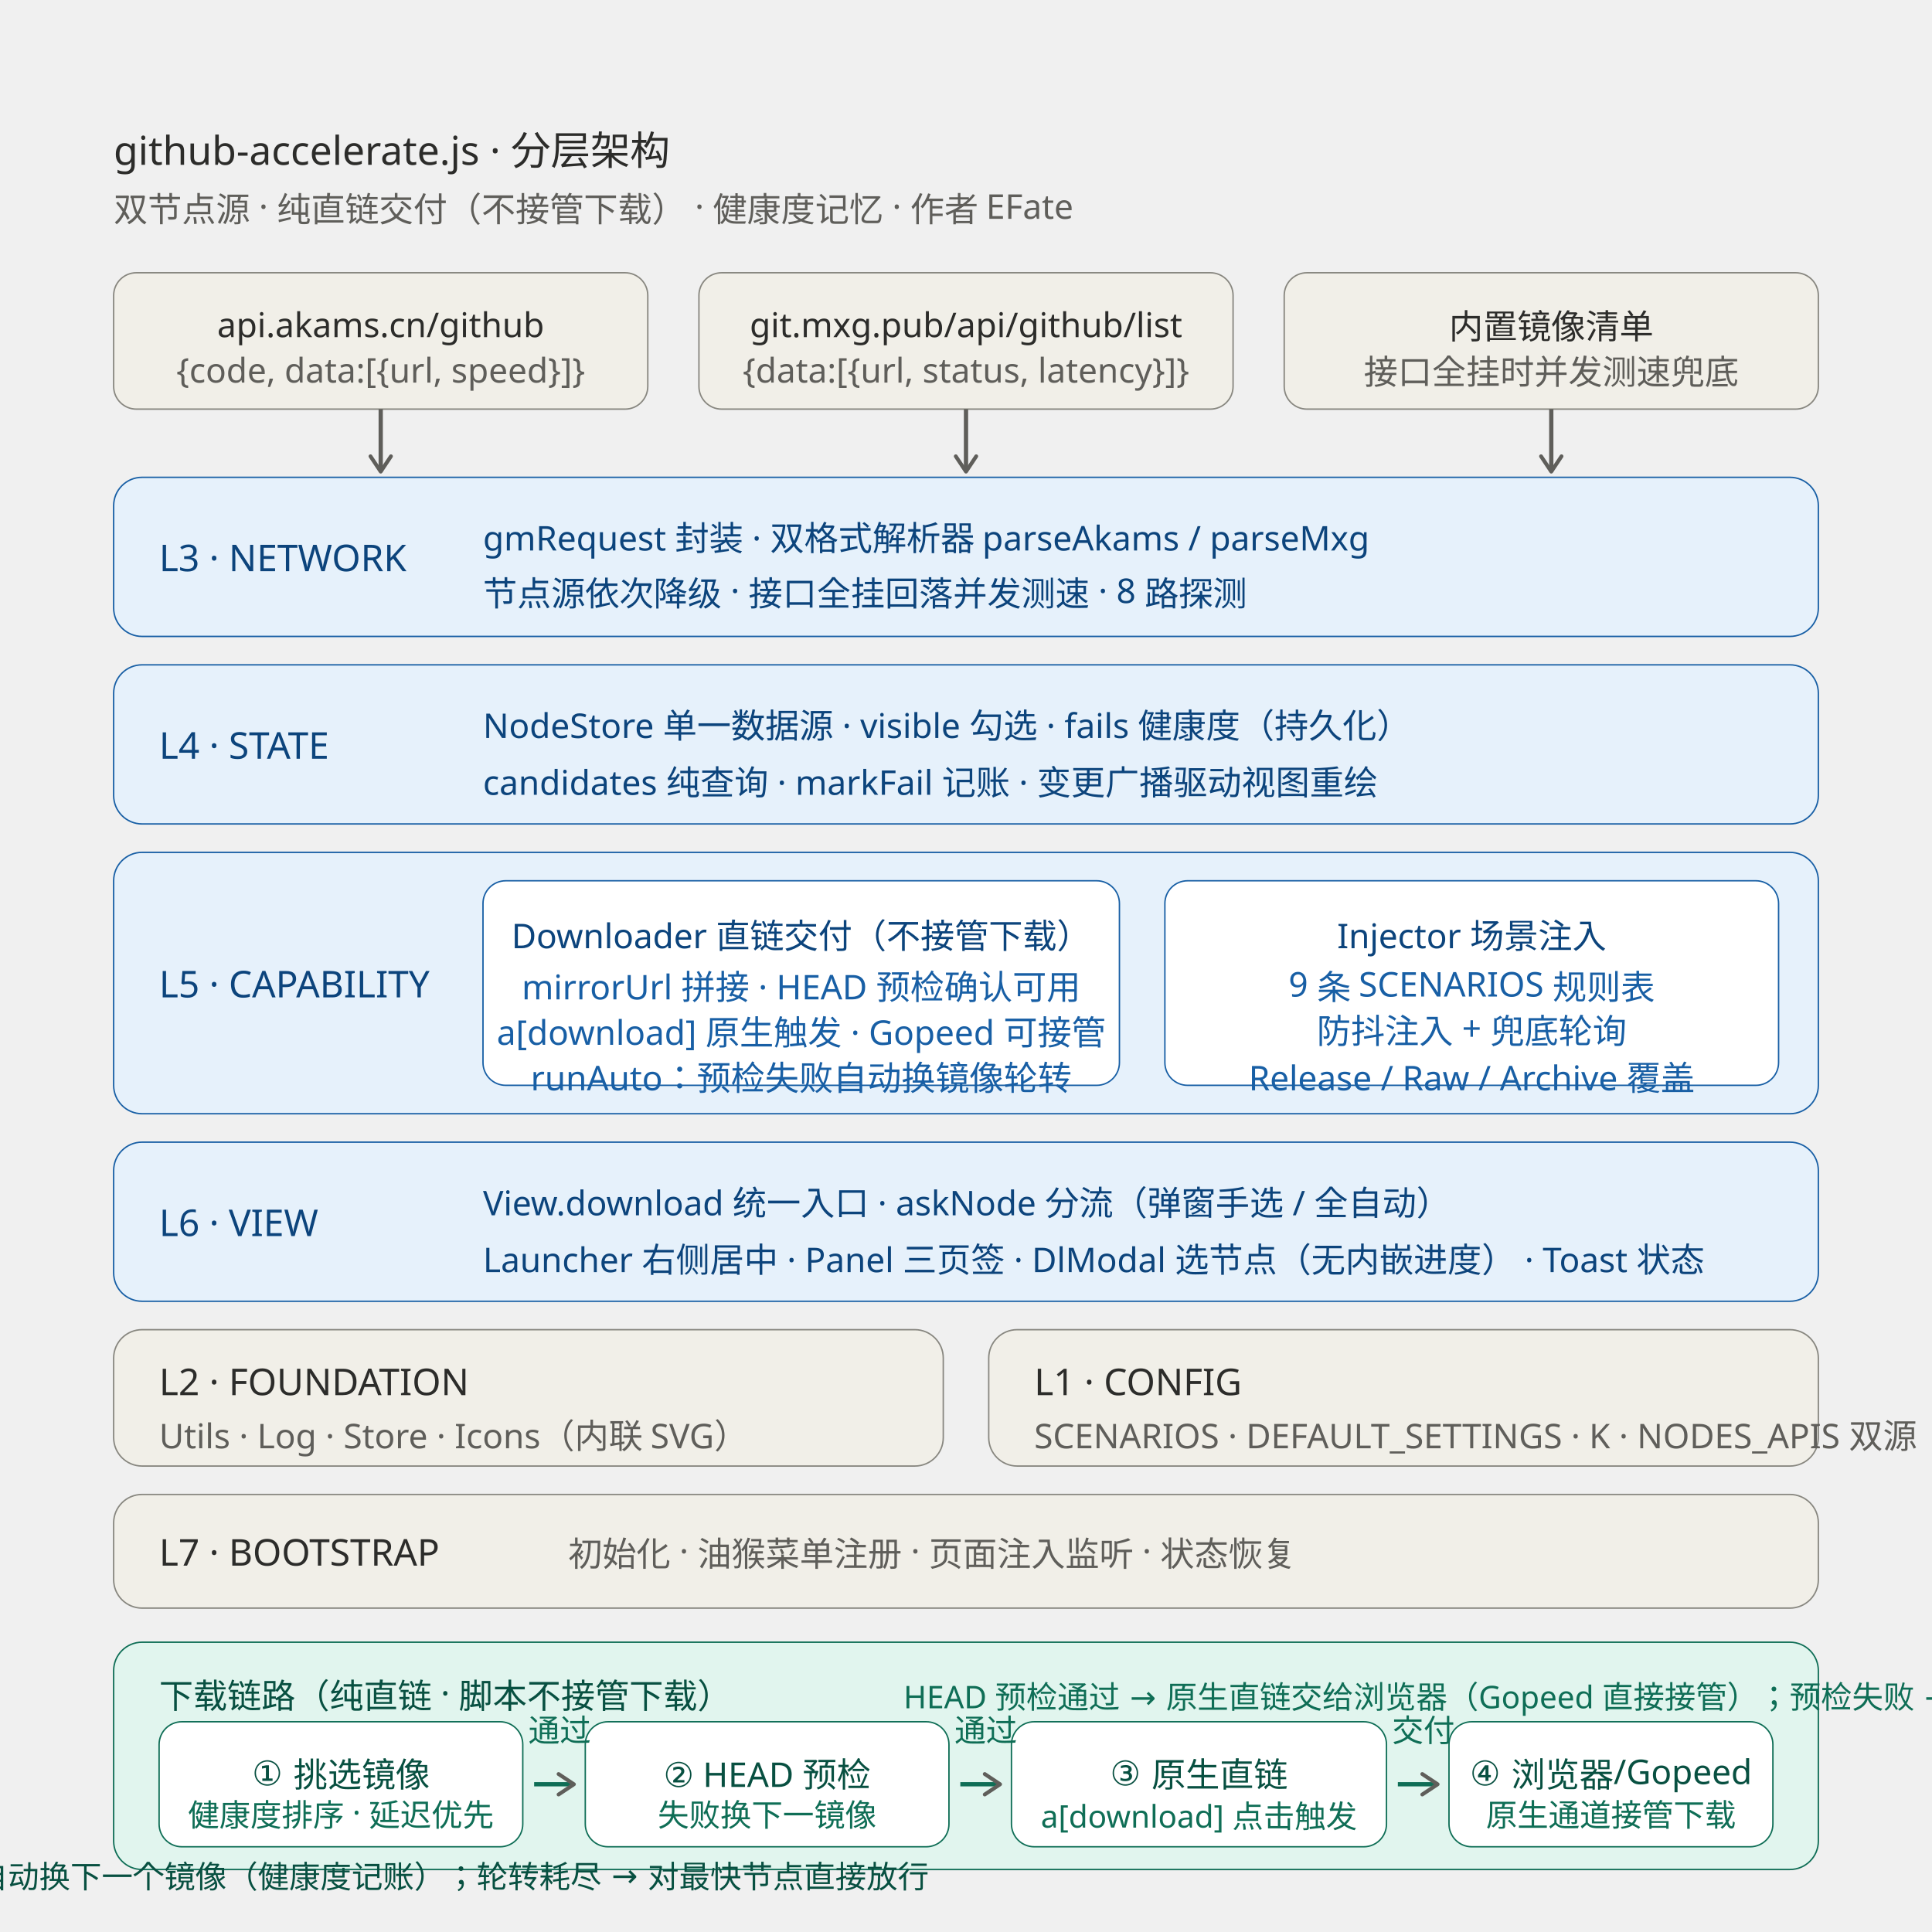
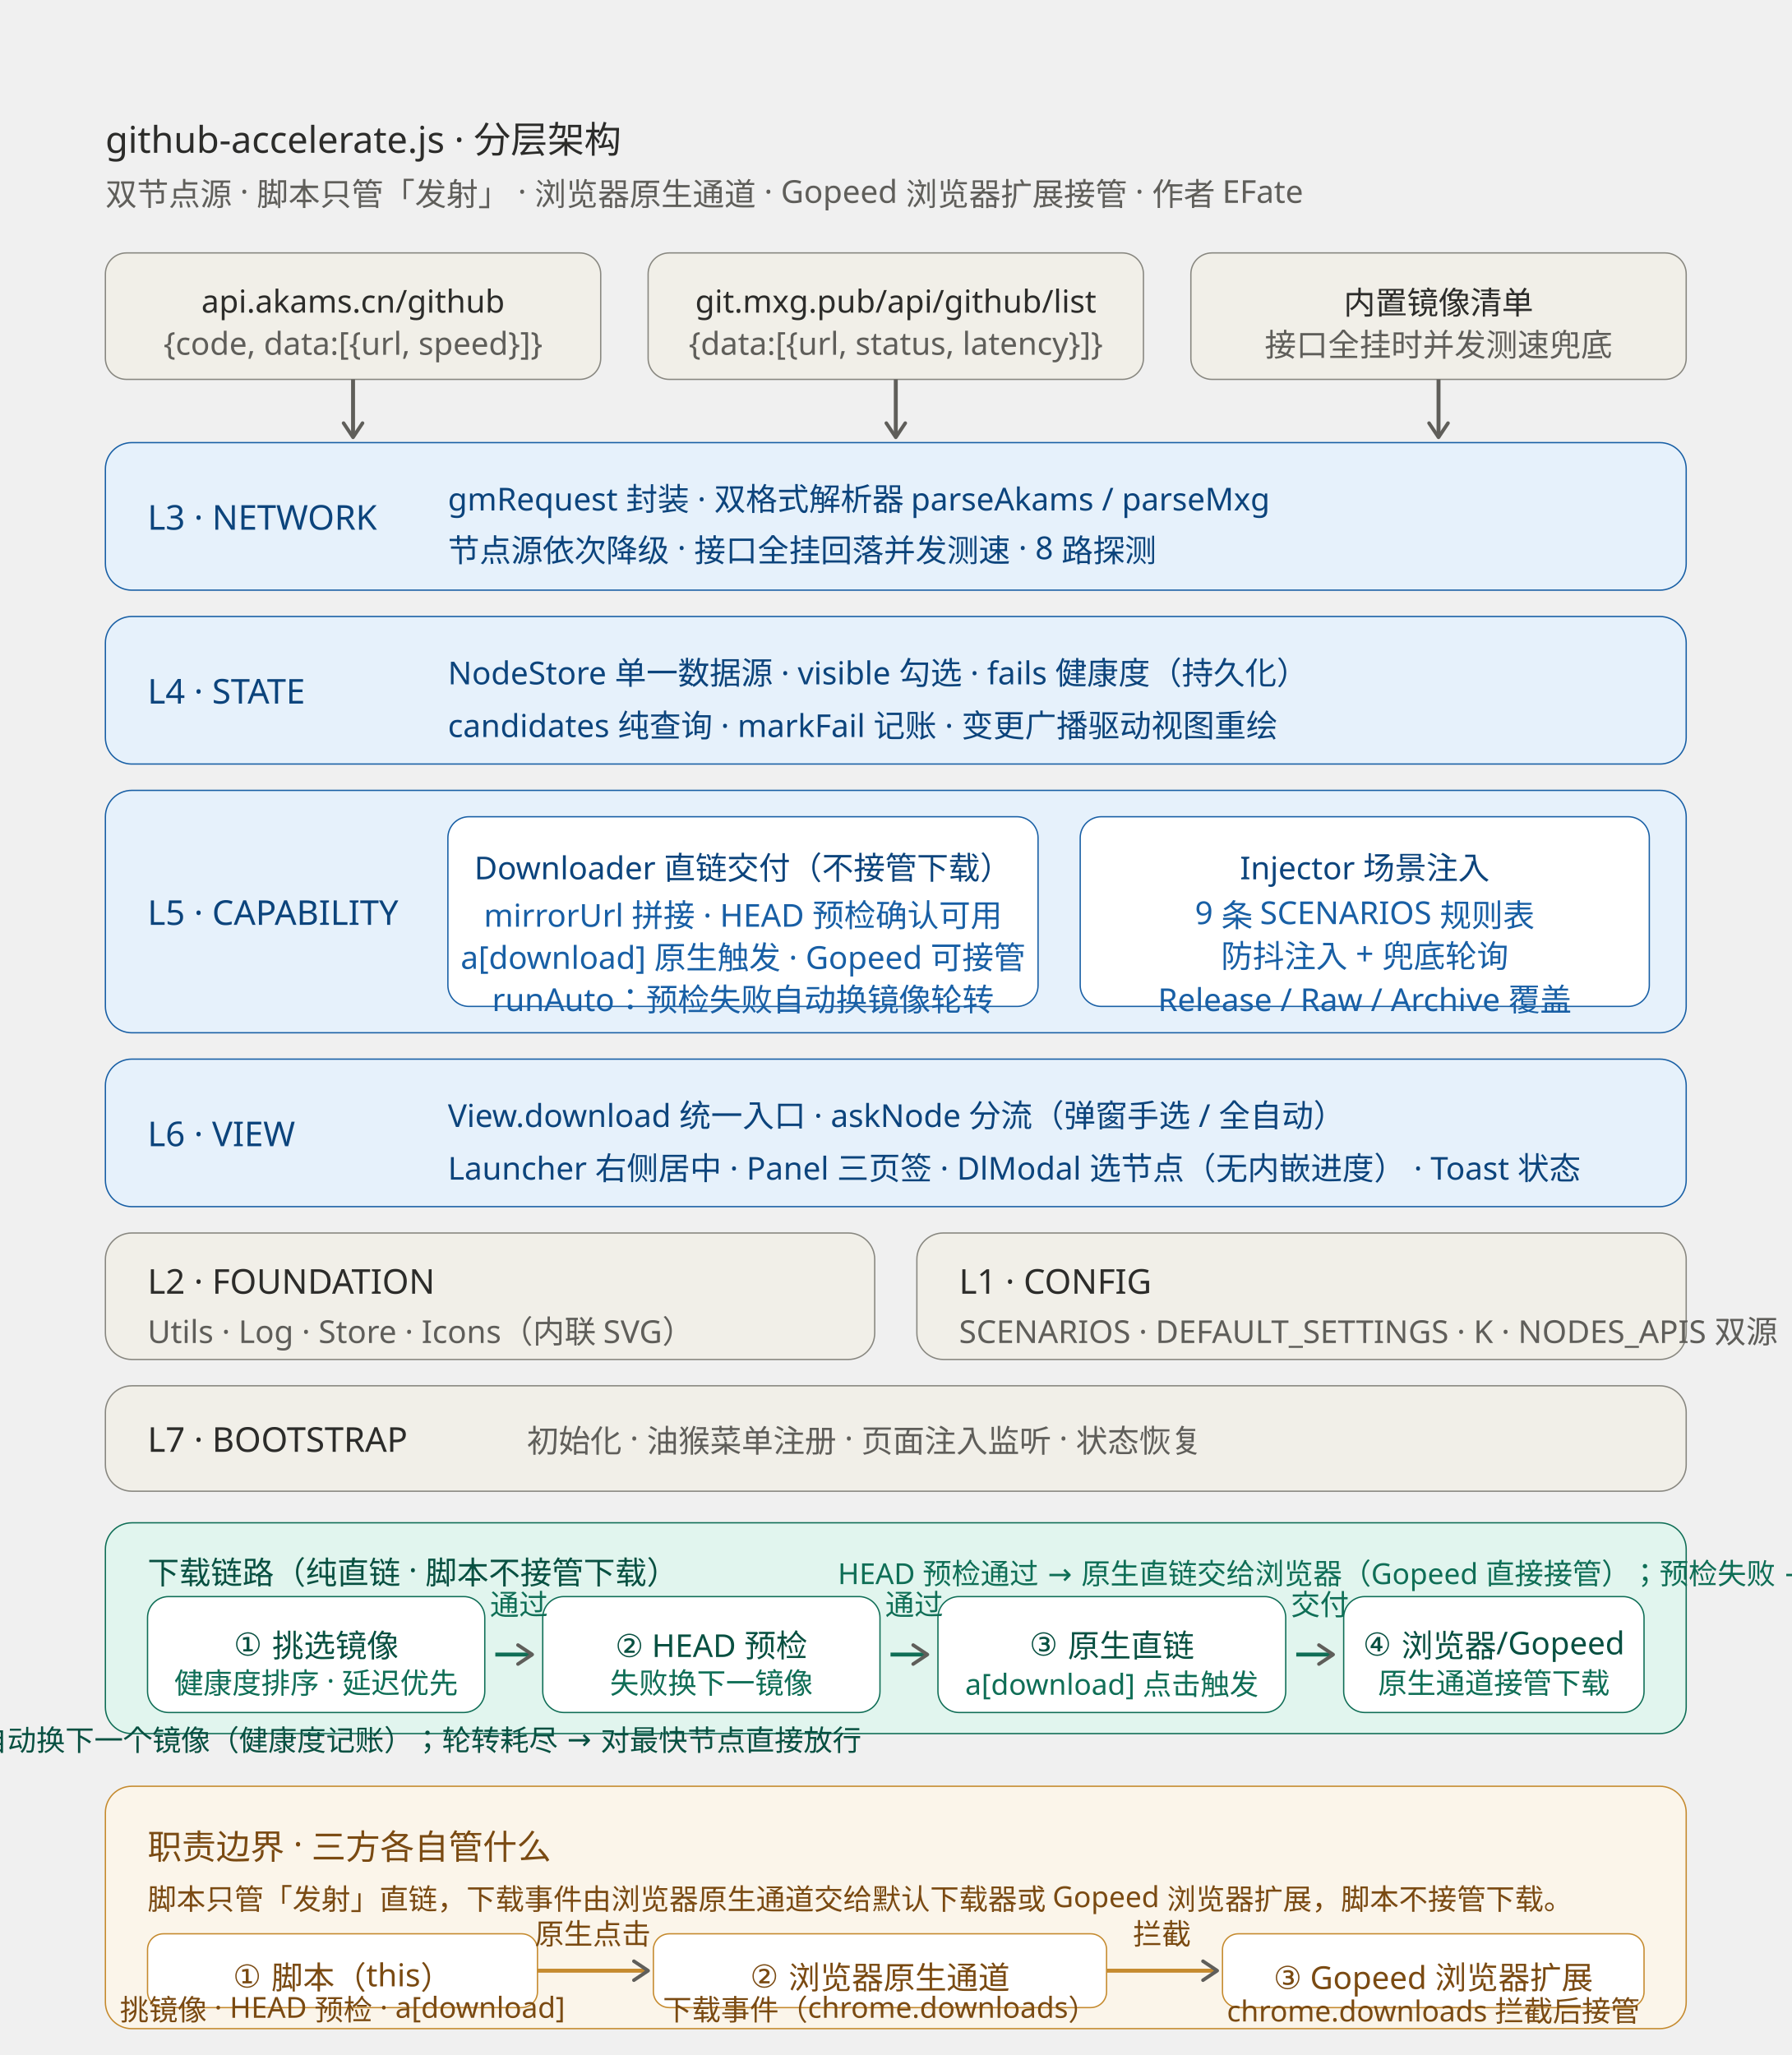
- <svg xmlns="http://www.w3.org/2000/svg" viewBox="0 0 680 680" width="680" role="img">
+ <svg xmlns="http://www.w3.org/2000/svg" viewBox="0 0 680 780" width="680" role="img">
  <defs>
    <marker id="arrow" viewBox="0 0 10 10" refX="8" refY="5" markerWidth="6" markerHeight="6" orient="auto-start-reverse">
      <path d="M2 1L8 5L2 9" fill="none" stroke="#5F5E5A" stroke-width="1.5" stroke-linecap="round" stroke-linejoin="round" />
    </marker>
  </defs>
  <text x="40" y="58" font-family="sans-serif" font-size="14" font-weight="500" fill="#2C2C2A">github-accelerate.js · 分层架构</text>
-   <text x="40" y="78" font-family="sans-serif" font-size="12" fill="#5F5E5A">双节点源 · 纯直链交付（不接管下载） · 健康度记忆 · 作者 EFate</text>
+   <text x="40" y="78" font-family="sans-serif" font-size="12" fill="#5F5E5A">双节点源 · 脚本只管「发射」 · 浏览器原生通道 · Gopeed 浏览器扩展接管 · 作者 EFate</text>
  <g font-family="sans-serif">
    <rect x="40" y="96" width="188" height="48" rx="8" fill="#F1EFE8" stroke="#888780" stroke-width="0.5" />
    <text x="134" y="114" text-anchor="middle" dominant-baseline="central" font-size="12" font-weight="500" fill="#2C2C2A">api.akams.cn/github</text>
    <text x="134" y="130" text-anchor="middle" dominant-baseline="central" font-size="12" fill="#5F5E5A">{code, data:[{url, speed}]}</text>
    <rect x="246" y="96" width="188" height="48" rx="8" fill="#F1EFE8" stroke="#888780" stroke-width="0.5" />
    <text x="340" y="114" text-anchor="middle" dominant-baseline="central" font-size="12" font-weight="500" fill="#2C2C2A">git.mxg.pub/api/github/list</text>
    <text x="340" y="130" text-anchor="middle" dominant-baseline="central" font-size="12" fill="#5F5E5A">{data:[{url, status, latency}]}</text>
    <rect x="452" y="96" width="188" height="48" rx="8" fill="#F1EFE8" stroke="#888780" stroke-width="0.5" />
    <text x="546" y="114" text-anchor="middle" dominant-baseline="central" font-size="12" font-weight="500" fill="#2C2C2A">内置镜像清单</text>
    <text x="546" y="130" text-anchor="middle" dominant-baseline="central" font-size="12" fill="#5F5E5A">接口全挂时并发测速兜底</text>
  </g>
  <path d="M134 144L134 166" fill="none" stroke="#5F5E5A" stroke-width="1.5" marker-end="url(#arrow)" />
  <path d="M340 144L340 166" fill="none" stroke="#5F5E5A" stroke-width="1.5" marker-end="url(#arrow)" />
  <path d="M546 144L546 166" fill="none" stroke="#5F5E5A" stroke-width="1.5" marker-end="url(#arrow)" />
  <rect x="40" y="168" width="600" height="56" rx="10" fill="#E6F1FB" stroke="#185FA5" stroke-width="0.5" />
  <text x="56" y="196" dominant-baseline="central" font-family="sans-serif" font-size="13" font-weight="500" fill="#0C447C">L3 · NETWORK</text>
  <text x="170" y="188" dominant-baseline="central" font-family="sans-serif" font-size="12" fill="#0C447C">gmRequest 封装 · 双格式解析器 parseAkams / parseMxg</text>
  <text x="170" y="208" dominant-baseline="central" font-family="sans-serif" font-size="12" fill="#0C447C">节点源依次降级 · 接口全挂回落并发测速 · 8 路探测</text>
  <rect x="40" y="234" width="600" height="56" rx="10" fill="#E6F1FB" stroke="#185FA5" stroke-width="0.5" />
  <text x="56" y="262" dominant-baseline="central" font-family="sans-serif" font-size="13" font-weight="500" fill="#0C447C">L4 · STATE</text>
  <text x="170" y="254" dominant-baseline="central" font-family="sans-serif" font-size="12" fill="#0C447C">NodeStore 单一数据源 · visible 勾选 · fails 健康度（持久化）</text>
  <text x="170" y="274" dominant-baseline="central" font-family="sans-serif" font-size="12" fill="#0C447C">candidates 纯查询 · markFail 记账 · 变更广播驱动视图重绘</text>
  <rect x="40" y="300" width="600" height="92" rx="10" fill="#E6F1FB" stroke="#185FA5" stroke-width="0.5" />
  <text x="56" y="346" dominant-baseline="central" font-family="sans-serif" font-size="13" font-weight="500" fill="#0C447C">L5 · CAPABILITY</text>
  <rect x="170" y="310" width="224" height="72" rx="8" fill="#FFFFFF" stroke="#185FA5" stroke-width="0.5" />
  <text x="282" y="328" text-anchor="middle" dominant-baseline="central" font-family="sans-serif" font-size="12" font-weight="500" fill="#0C447C">Downloader 直链交付（不接管下载）</text>
  <text x="282" y="346" text-anchor="middle" dominant-baseline="central" font-size="12" fill="#185FA5" font-family="sans-serif">mirrorUrl 拼接 · HEAD 预检确认可用</text>
  <text x="282" y="362" text-anchor="middle" dominant-baseline="central" font-size="12" fill="#185FA5" font-family="sans-serif">a[download] 原生触发 · Gopeed 可接管</text>
  <text x="282" y="378" text-anchor="middle" dominant-baseline="central" font-size="12" fill="#185FA5" font-family="sans-serif">runAuto：预检失败自动换镜像轮转</text>
  <rect x="410" y="310" width="216" height="72" rx="8" fill="#FFFFFF" stroke="#185FA5" stroke-width="0.5" />
  <text x="518" y="328" text-anchor="middle" dominant-baseline="central" font-family="sans-serif" font-size="12" font-weight="500" fill="#0C447C">Injector 场景注入</text>
  <text x="518" y="346" text-anchor="middle" dominant-baseline="central" font-family="sans-serif" font-size="12" fill="#185FA5">9 条 SCENARIOS 规则表</text>
  <text x="518" y="362" text-anchor="middle" dominant-baseline="central" font-family="sans-serif" font-size="12" fill="#185FA5">防抖注入 + 兜底轮询</text>
  <text x="518" y="378" text-anchor="middle" dominant-baseline="central" font-family="sans-serif" font-size="12" fill="#185FA5">Release / Raw / Archive 覆盖</text>
  <rect x="40" y="402" width="600" height="56" rx="10" fill="#E6F1FB" stroke="#185FA5" stroke-width="0.5" />
  <text x="56" y="430" dominant-baseline="central" font-family="sans-serif" font-size="13" font-weight="500" fill="#0C447C">L6 · VIEW</text>
  <text x="170" y="422" dominant-baseline="central" font-family="sans-serif" font-size="12" fill="#0C447C">View.download 统一入口 · askNode 分流（弹窗手选 / 全自动）</text>
  <text x="170" y="442" dominant-baseline="central" font-family="sans-serif" font-size="12" fill="#0C447C">Launcher 右侧居中 · Panel 三页签 · DlModal 选节点（无内嵌进度） · Toast 状态</text>
  <rect x="40" y="468" width="292" height="48" rx="10" fill="#F1EFE8" stroke="#888780" stroke-width="0.5" />
  <text x="56" y="486" dominant-baseline="central" font-family="sans-serif" font-size="13" font-weight="500" fill="#2C2C2A">L2 · FOUNDATION</text>
  <text x="56" y="504" dominant-baseline="central" font-family="sans-serif" font-size="12" fill="#5F5E5A">Utils · Log · Store · Icons（内联 SVG）</text>
  <rect x="348" y="468" width="292" height="48" rx="10" fill="#F1EFE8" stroke="#888780" stroke-width="0.5" />
  <text x="364" y="486" dominant-baseline="central" font-family="sans-serif" font-size="13" font-weight="500" fill="#2C2C2A">L1 · CONFIG</text>
  <text x="364" y="504" dominant-baseline="central" font-family="sans-serif" font-size="12" fill="#5F5E5A">SCENARIOS · DEFAULT_SETTINGS · K · NODES_APIS 双源</text>
  <rect x="40" y="526" width="600" height="40" rx="10" fill="#F1EFE8" stroke="#888780" stroke-width="0.5" />
  <text x="56" y="546" dominant-baseline="central" font-family="sans-serif" font-size="13" font-weight="500" fill="#2C2C2A">L7 · BOOTSTRAP</text>
  <text x="200" y="546" dominant-baseline="central" font-family="sans-serif" font-size="12" fill="#5F5E5A">初始化 · 油猴菜单注册 · 页面注入监听 · 状态恢复</text>
  <rect x="40" y="578" width="600" height="80" rx="10" fill="#E1F5EE" stroke="#0F6E56" stroke-width="0.5" />
  <text x="56" y="596" dominant-baseline="central" font-family="sans-serif" font-size="12" font-weight="500" fill="#085041">下载链路（纯直链 · 脚本不接管下载）</text>
  <text x="318" y="596" dominant-baseline="central" font-family="sans-serif" font-size="11" fill="#0F6E56">HEAD 预检通过 → 原生直链交给浏览器（Gopeed 直接接管）；预检失败 → 换下一镜像；轮转耗尽 → 对最快节点直接放行</text>
  <g font-family="sans-serif">
    <rect x="56" y="606" width="128" height="44" rx="8" fill="#FFFFFF" stroke="#0F6E56" stroke-width="0.5" />
    <text x="120" y="622" text-anchor="middle" dominant-baseline="central" font-size="12" font-weight="500" fill="#085041">① 挑选镜像</text>
    <text x="120" y="638" text-anchor="middle" dominant-baseline="central" font-size="11" fill="#0F6E56">健康度排序 · 延迟优先</text>
    <rect x="206" y="606" width="128" height="44" rx="8" fill="#FFFFFF" stroke="#0F6E56" stroke-width="0.5" />
    <text x="270" y="622" text-anchor="middle" dominant-baseline="central" font-size="12" font-weight="500" fill="#085041">② HEAD 预检</text>
    <text x="270" y="638" text-anchor="middle" dominant-baseline="central" font-size="11" fill="#0F6E56">失败换下一镜像</text>
    <rect x="356" y="606" width="132" height="44" rx="8" fill="#FFFFFF" stroke="#0F6E56" stroke-width="0.5" />
    <text x="422" y="622" text-anchor="middle" dominant-baseline="central" font-size="12" font-weight="500" fill="#085041">③ 原生直链</text>
    <text x="422" y="638" text-anchor="middle" dominant-baseline="central" font-size="11" fill="#0F6E56">a[download] 点击触发</text>
    <rect x="510" y="606" width="114" height="44" rx="8" fill="#FFFFFF" stroke="#0F6E56" stroke-width="0.5" />
    <text x="567" y="622" text-anchor="middle" dominant-baseline="central" font-size="12" font-weight="500" fill="#085041">④ 浏览器/Gopeed</text>
    <text x="567" y="638" text-anchor="middle" dominant-baseline="central" font-size="11" fill="#0F6E56">原生通道接管下载</text>
    <path d="M188 628L202 628" fill="none" stroke="#0F6E56" stroke-width="1.5" marker-end="url(#arrow)" />
    <path d="M338 628L352 628" fill="none" stroke="#0F6E56" stroke-width="1.5" marker-end="url(#arrow)" />
    <path d="M492 628L506 628" fill="none" stroke="#0F6E56" stroke-width="1.5" marker-end="url(#arrow)" />
    <text x="197" y="613" text-anchor="middle" font-size="11" fill="#0F6E56">通过</text>
    <text x="347" y="613" text-anchor="middle" font-size="11" fill="#0F6E56">通过</text>
    <text x="501" y="613" text-anchor="middle" font-size="11" fill="#0F6E56">交付</text>
    <text x="131" y="664" text-anchor="middle" font-size="11" fill="#085041" font-weight="500">↑ 预检失败自动换下一个镜像（健康度记账）；轮转耗尽 → 对最快节点直接放行</text>
  </g>
+   <rect x="40" y="678" width="600" height="92" rx="10" fill="#FBF5EA" stroke="#C58A2E" stroke-width="0.5" />
+   <text x="56" y="700" dominant-baseline="central" font-family="sans-serif" font-size="13" font-weight="500" fill="#7A4A12">职责边界 · 三方各自管什么</text>
+   <text x="56" y="720" dominant-baseline="central" font-family="sans-serif" font-size="11" fill="#7A4A12">脚本只管「发射」直链，下载事件由浏览器原生通道交给默认下载器或 Gopeed 浏览器扩展，脚本不接管下载。</text>
+   <g font-family="sans-serif">
+     <rect x="56" y="734" width="148" height="28" rx="6" fill="#FFFFFF" stroke="#C58A2E" stroke-width="0.5" />
+     <text x="130" y="748" text-anchor="middle" dominant-baseline="central" font-size="12" font-weight="500" fill="#7A4A12">① 脚本（this）</text>
+     <text x="130" y="762" text-anchor="middle" dominant-baseline="central" font-size="11" fill="#7A4A12">挑镜像 · HEAD 预检 · a[download]</text>
+     <path d="M204 748L246 748" fill="none" stroke="#C58A2E" stroke-width="1.5" marker-end="url(#arrow)" />
+     <text x="225" y="738" text-anchor="middle" font-size="11" fill="#7A4A12">原生点击</text>
+     <rect x="248" y="734" width="172" height="28" rx="6" fill="#FFFFFF" stroke="#C58A2E" stroke-width="0.5" />
+     <text x="334" y="748" text-anchor="middle" dominant-baseline="central" font-size="12" font-weight="500" fill="#7A4A12">② 浏览器原生通道</text>
+     <text x="334" y="762" text-anchor="middle" dominant-baseline="central" font-size="11" fill="#7A4A12">下载事件（chrome.downloads）</text>
+     <path d="M420 748L462 748" fill="none" stroke="#C58A2E" stroke-width="1.5" marker-end="url(#arrow)" />
+     <text x="441" y="738" text-anchor="middle" font-size="11" fill="#7A4A12">拦截</text>
+     <rect x="464" y="734" width="160" height="28" rx="6" fill="#FFFFFF" stroke="#C58A2E" stroke-width="0.5" />
+     <text x="544" y="748" text-anchor="middle" dominant-baseline="central" font-size="12" font-weight="500" fill="#7A4A12">③ Gopeed 浏览器扩展</text>
+     <text x="544" y="762" text-anchor="middle" dominant-baseline="central" font-size="11" fill="#7A4A12">chrome.downloads 拦截后接管</text>
+   </g>
</svg>
